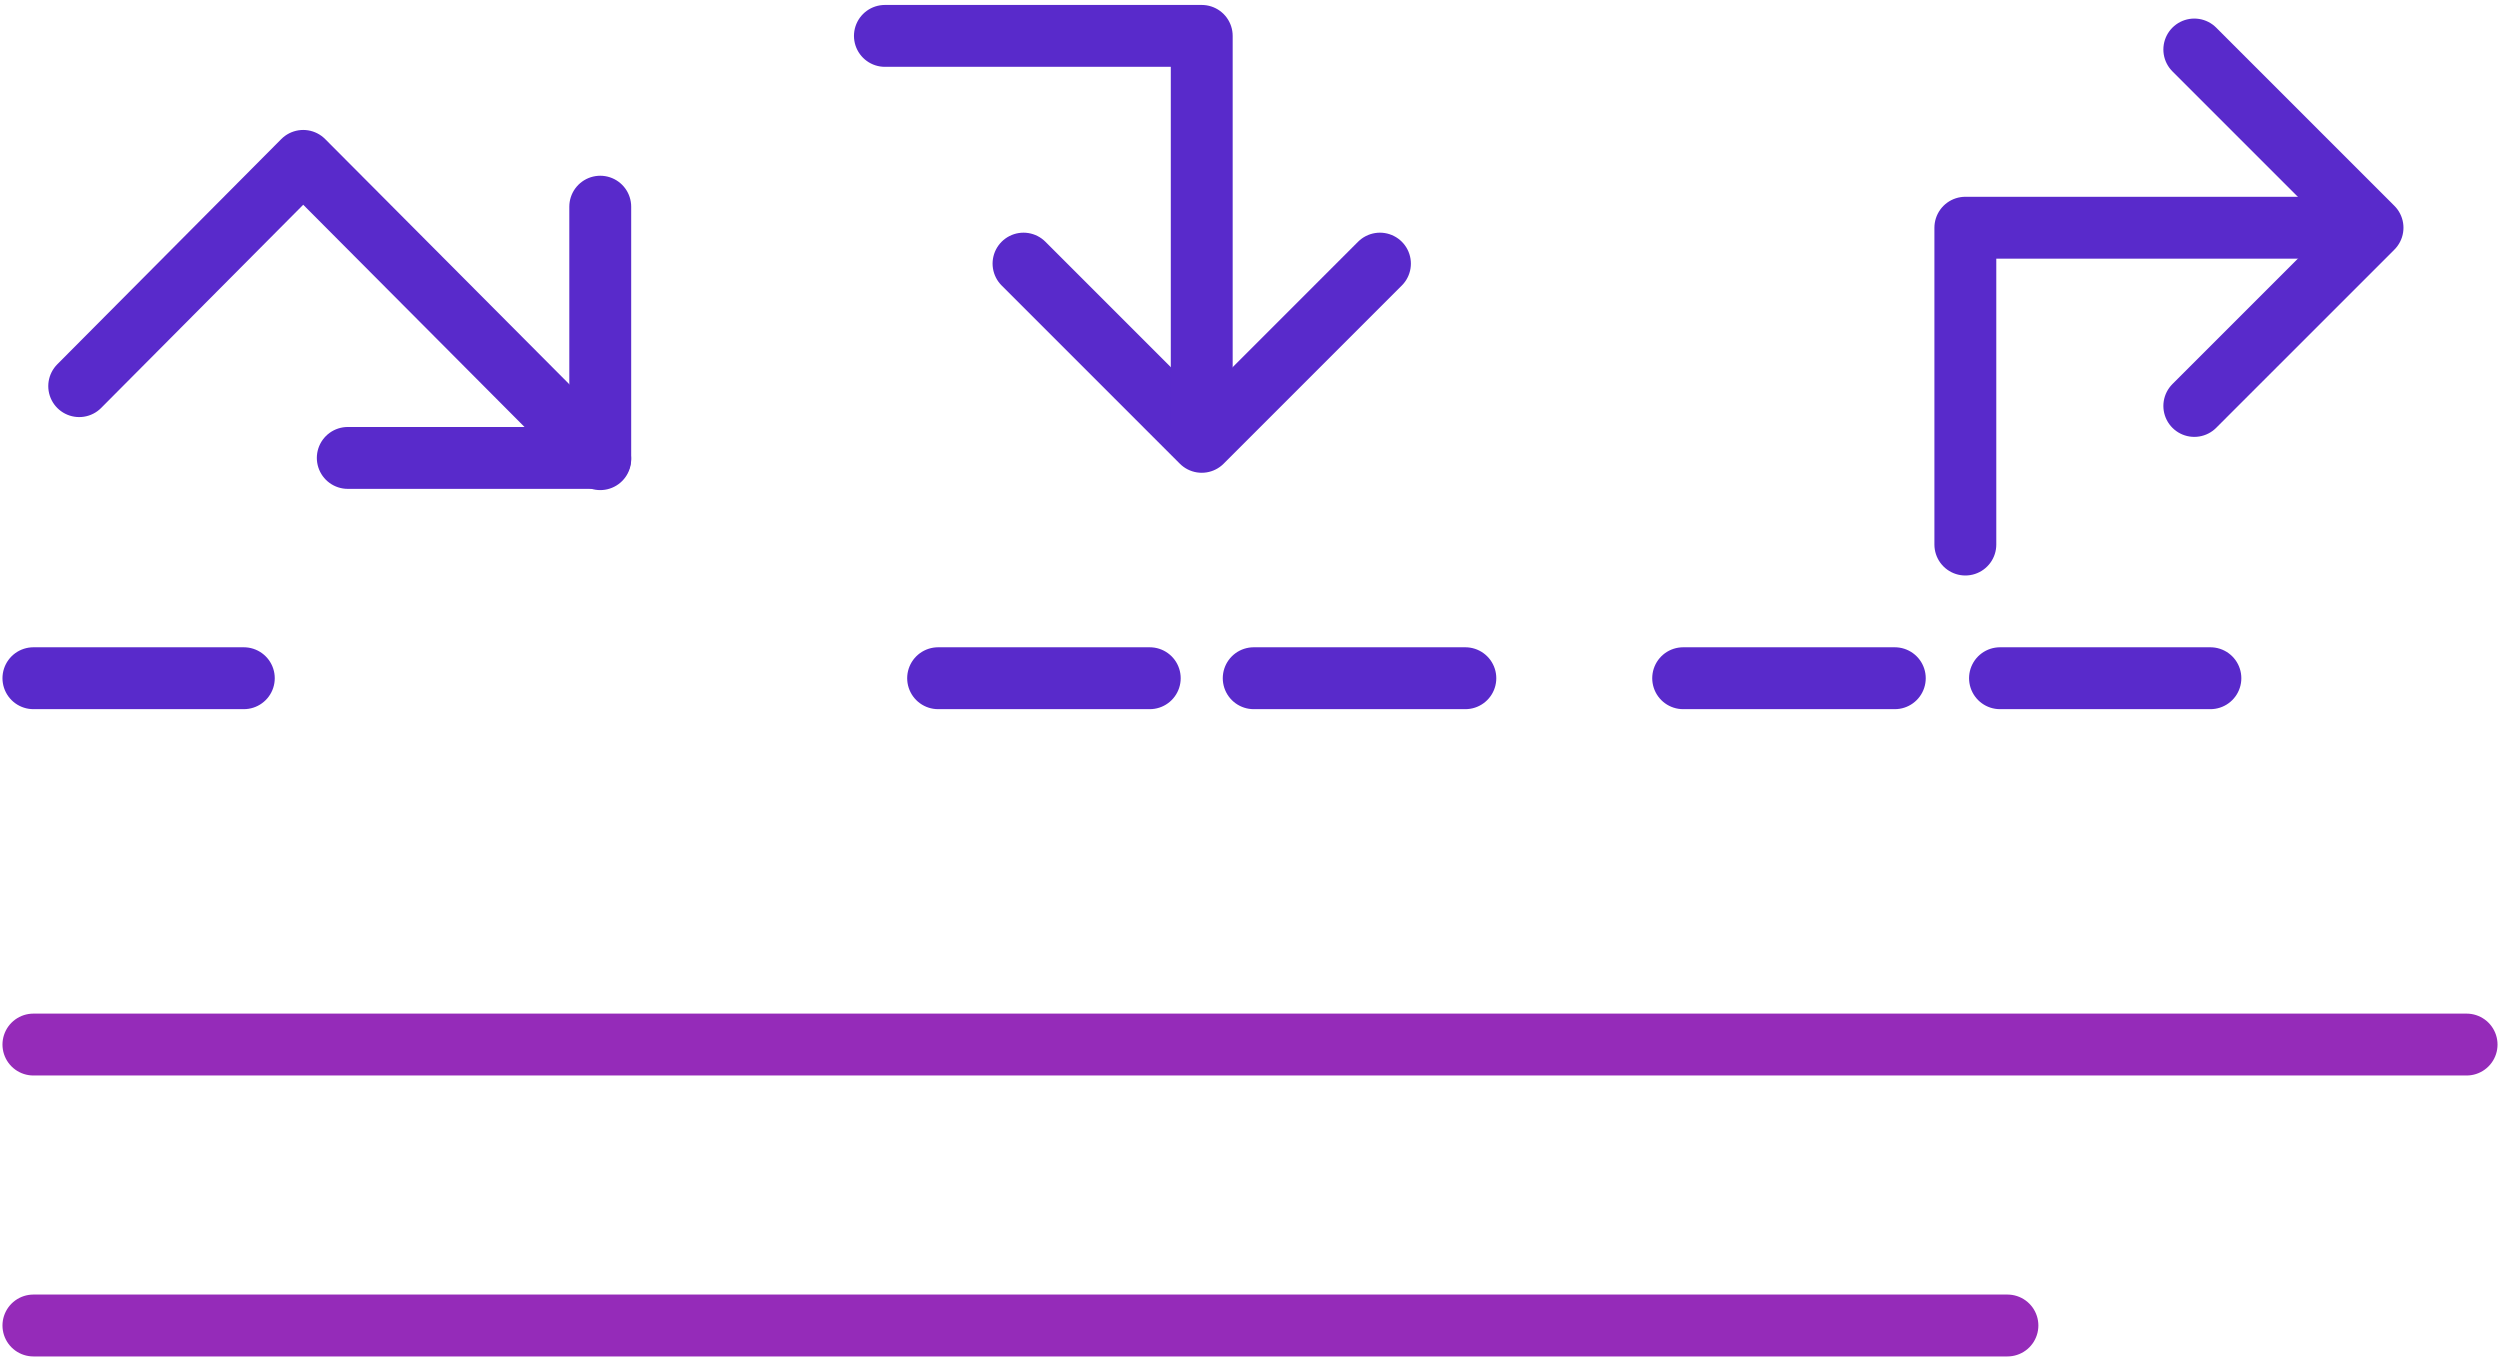
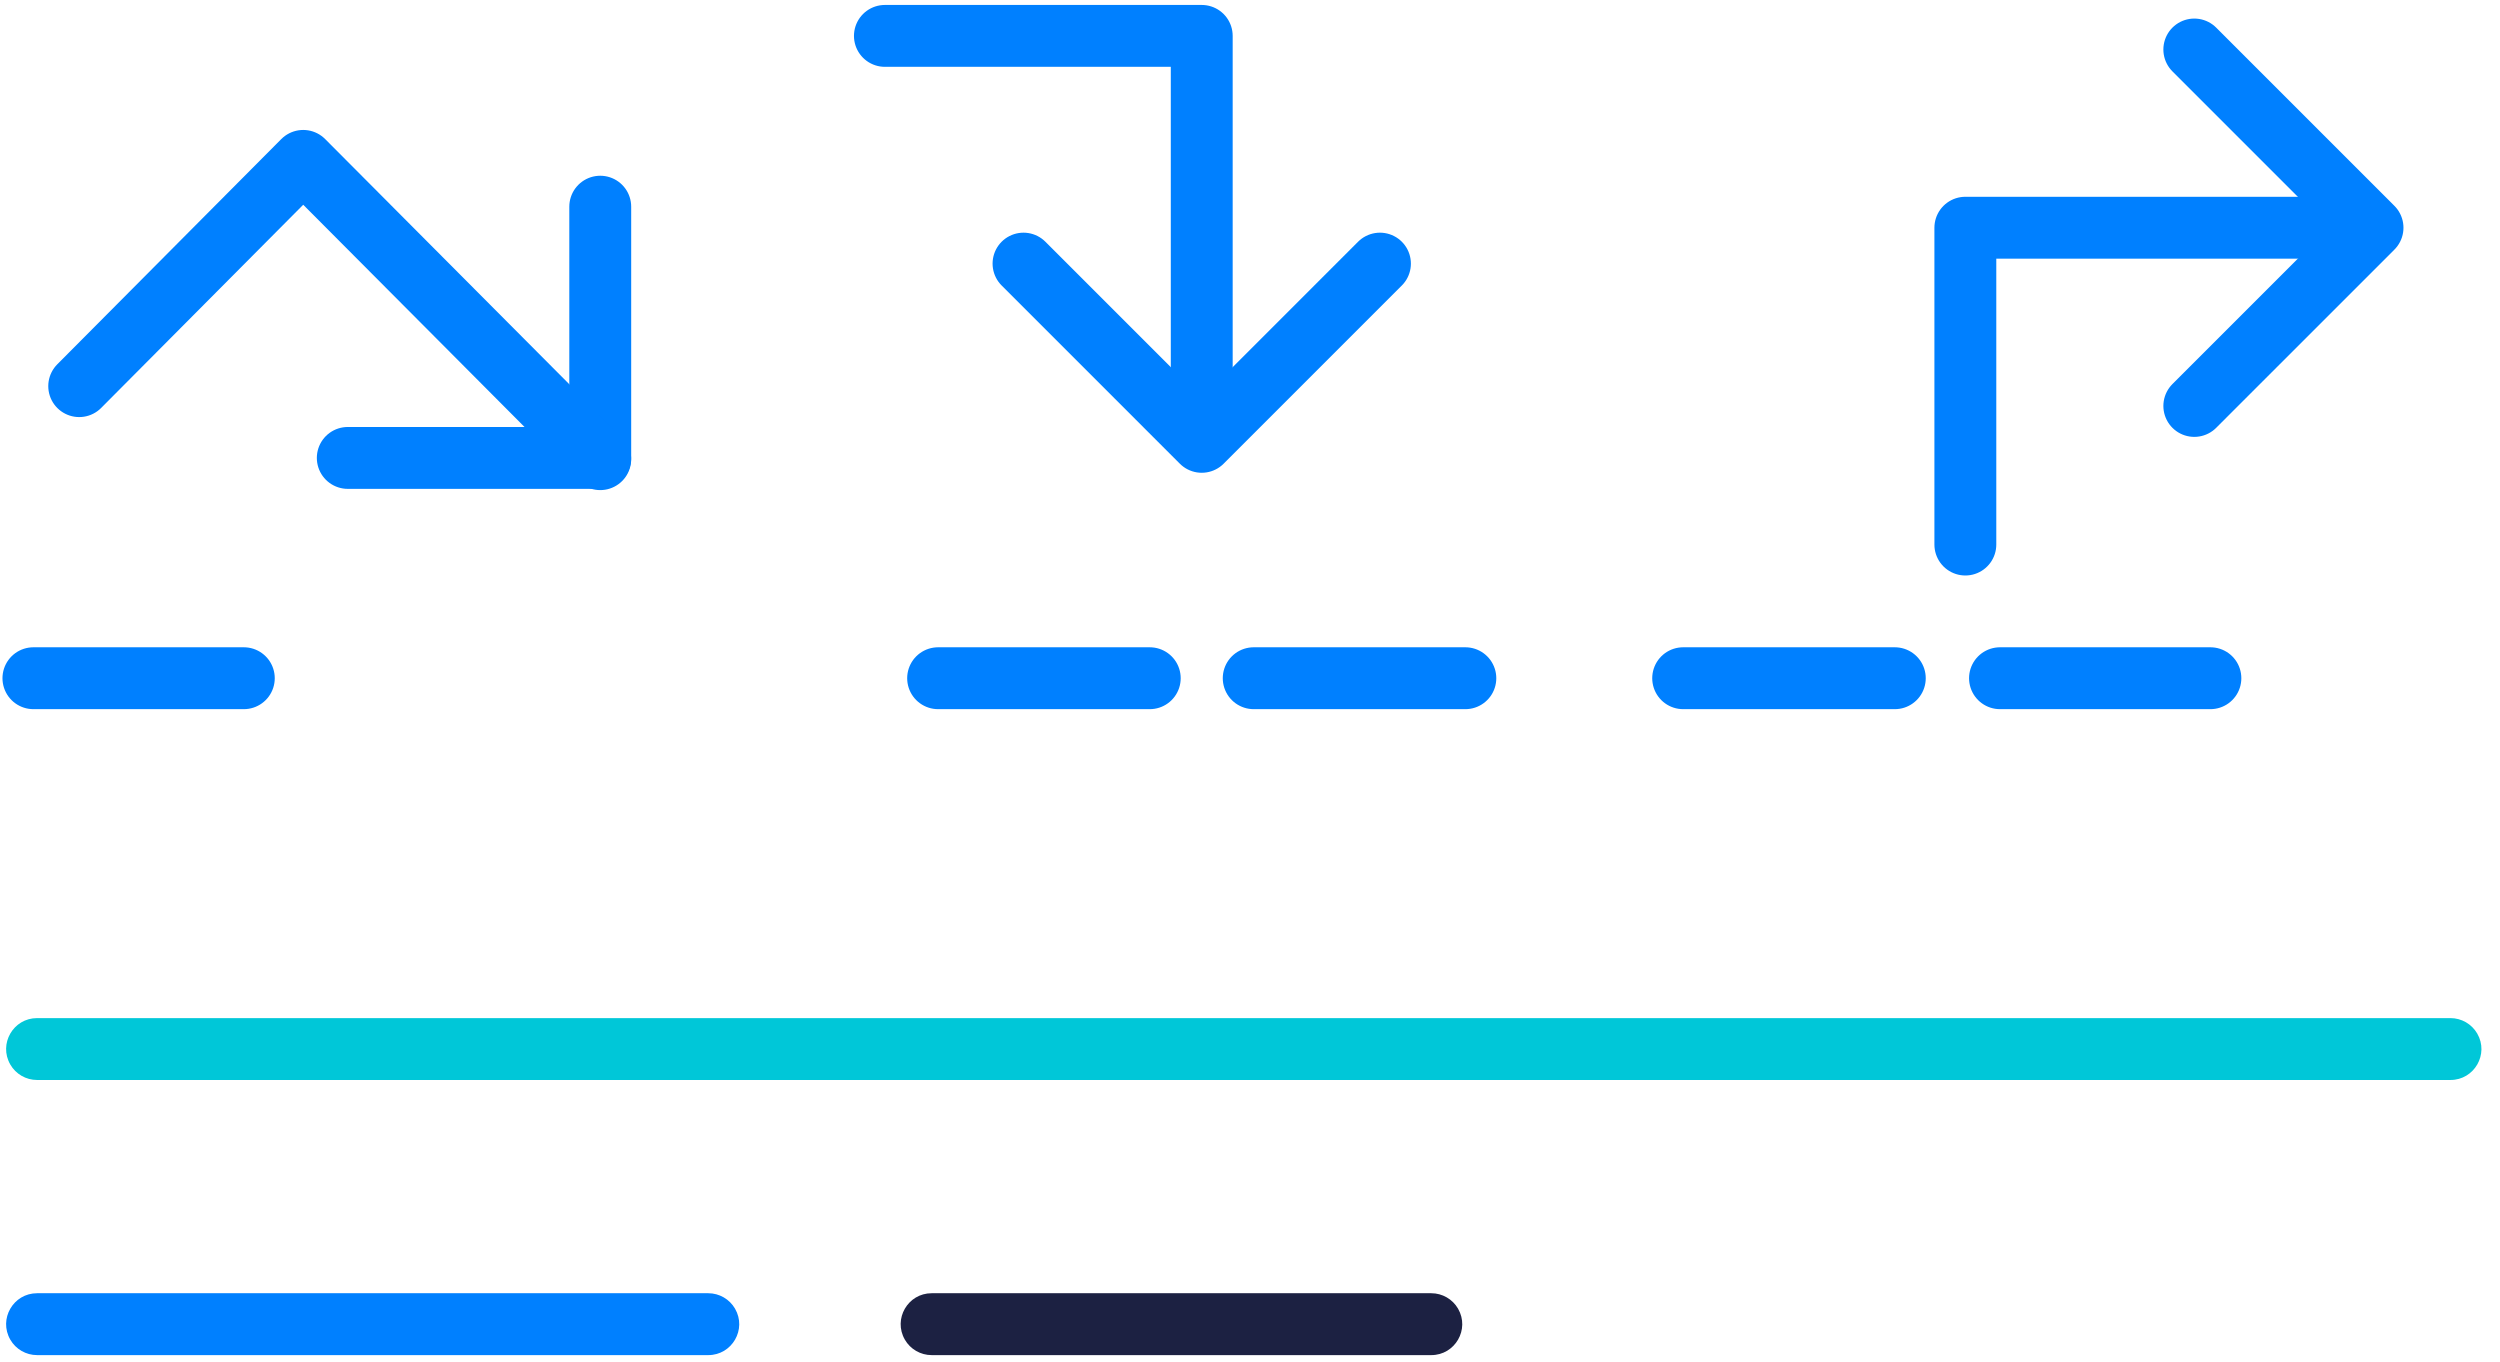
<svg xmlns="http://www.w3.org/2000/svg" width="202" height="110" viewBox="0 0 202 110">
  <g stroke-width="5" fill="none" fill-rule="evenodd" stroke-linecap="round" stroke-linejoin="round">
-     <path stroke="#592ACB" d="M28.1 37h20.4V16.7M82.7 21.3l14.4 14.4 14.4-14.4" />
-     <path d="M2.7 84.4h196.6M2.7 107.1h159.5" stroke="#952BB9" />
-     <path d="M2.7 54.8h17M75.8 54.8h17.1M101.3 54.8h17.1M136 54.8h17.1M161.6 54.8h17M6.4 31.2L24.5 13l24 24.1M71.5 2.9h25.6v31.6M177.3 32.8l14.4-14.4L177.3 4" stroke="#592ACB" />
-     <path stroke="#592ACB" d="M190.4 18.4h-31.6V44" />
+     <path d="M28.1 37h20.4V16.7M82.7 21.3l14.4 14.4 14.4-14.4" style="stroke: rgb(0, 128, 255);" />
+     <path d="M2.7 54.8h17M75.8 54.8h17.1M101.3 54.8h17.1M136 54.8h17.1M161.6 54.8h17M6.4 31.2L24.5 13l24 24.1M71.5 2.9h25.6v31.6M177.3 32.8l14.4-14.4L177.3 4" style="stroke: rgb(0, 128, 255);" />
+     <path d="M190.4 18.4h-31.6V44" style="stroke: rgb(0, 128, 255);" />
+     <path d="M 197.997 82.263 L 2.997 82.263 C 1.072 82.263 -0.13 84.347 0.832 86.013 C 1.278 86.787 2.104 87.263 2.997 87.263 L 197.997 87.263 C 199.921 87.263 201.124 85.18 200.162 83.513 C 199.715 82.74 198.89 82.263 197.997 82.263 Z" fill="#00C7D8" />
+     <path d="M 57.227 104.493 L 2.997 104.493 C 1.072 104.493 -0.13 106.577 0.832 108.243 C 1.278 109.017 2.104 109.493 2.997 109.493 L 57.227 109.493 C 59.151 109.493 60.354 107.41 59.392 105.743 C 58.945 104.97 58.12 104.493 57.227 104.493 Z" fill="#0080FF" />
+     <path d="M 115.647 104.493 L 75.277 104.493 C 73.352 104.493 72.15 106.577 73.112 108.243 C 73.558 109.017 74.384 109.493 75.277 109.493 L 115.647 109.493 C 117.571 109.493 118.774 107.41 117.812 105.743 C 117.365 104.97 116.54 104.493 115.647 104.493 Z" fill="#1C2142" />
  </g>
</svg>
